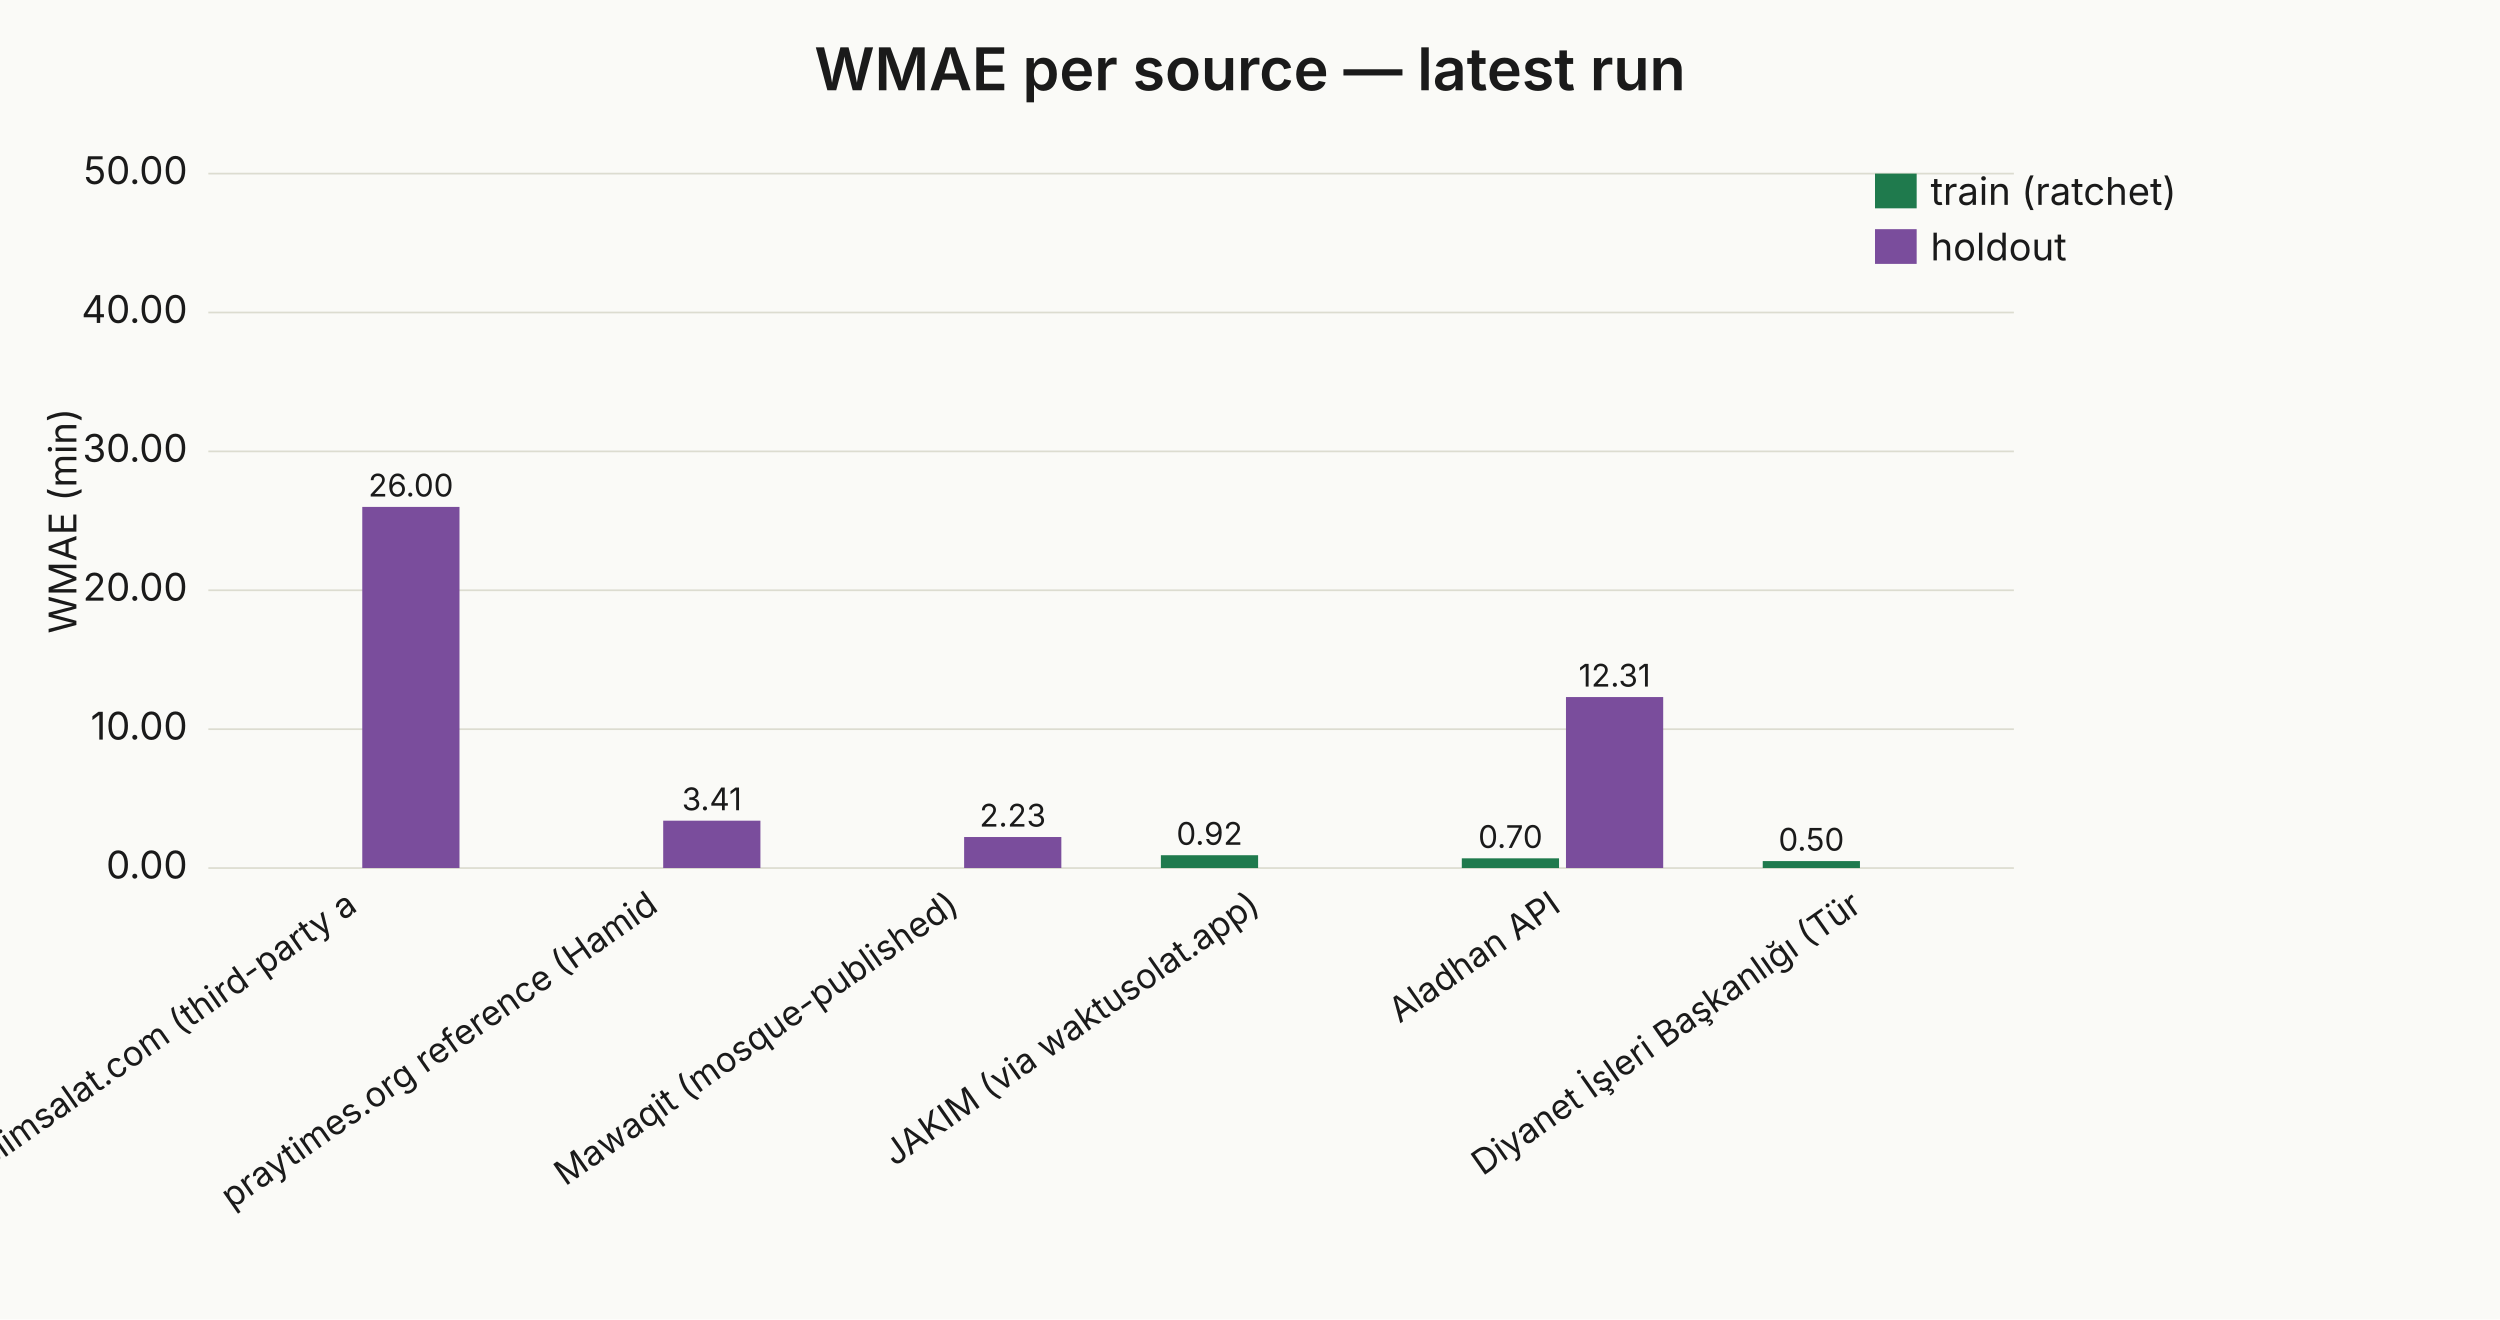
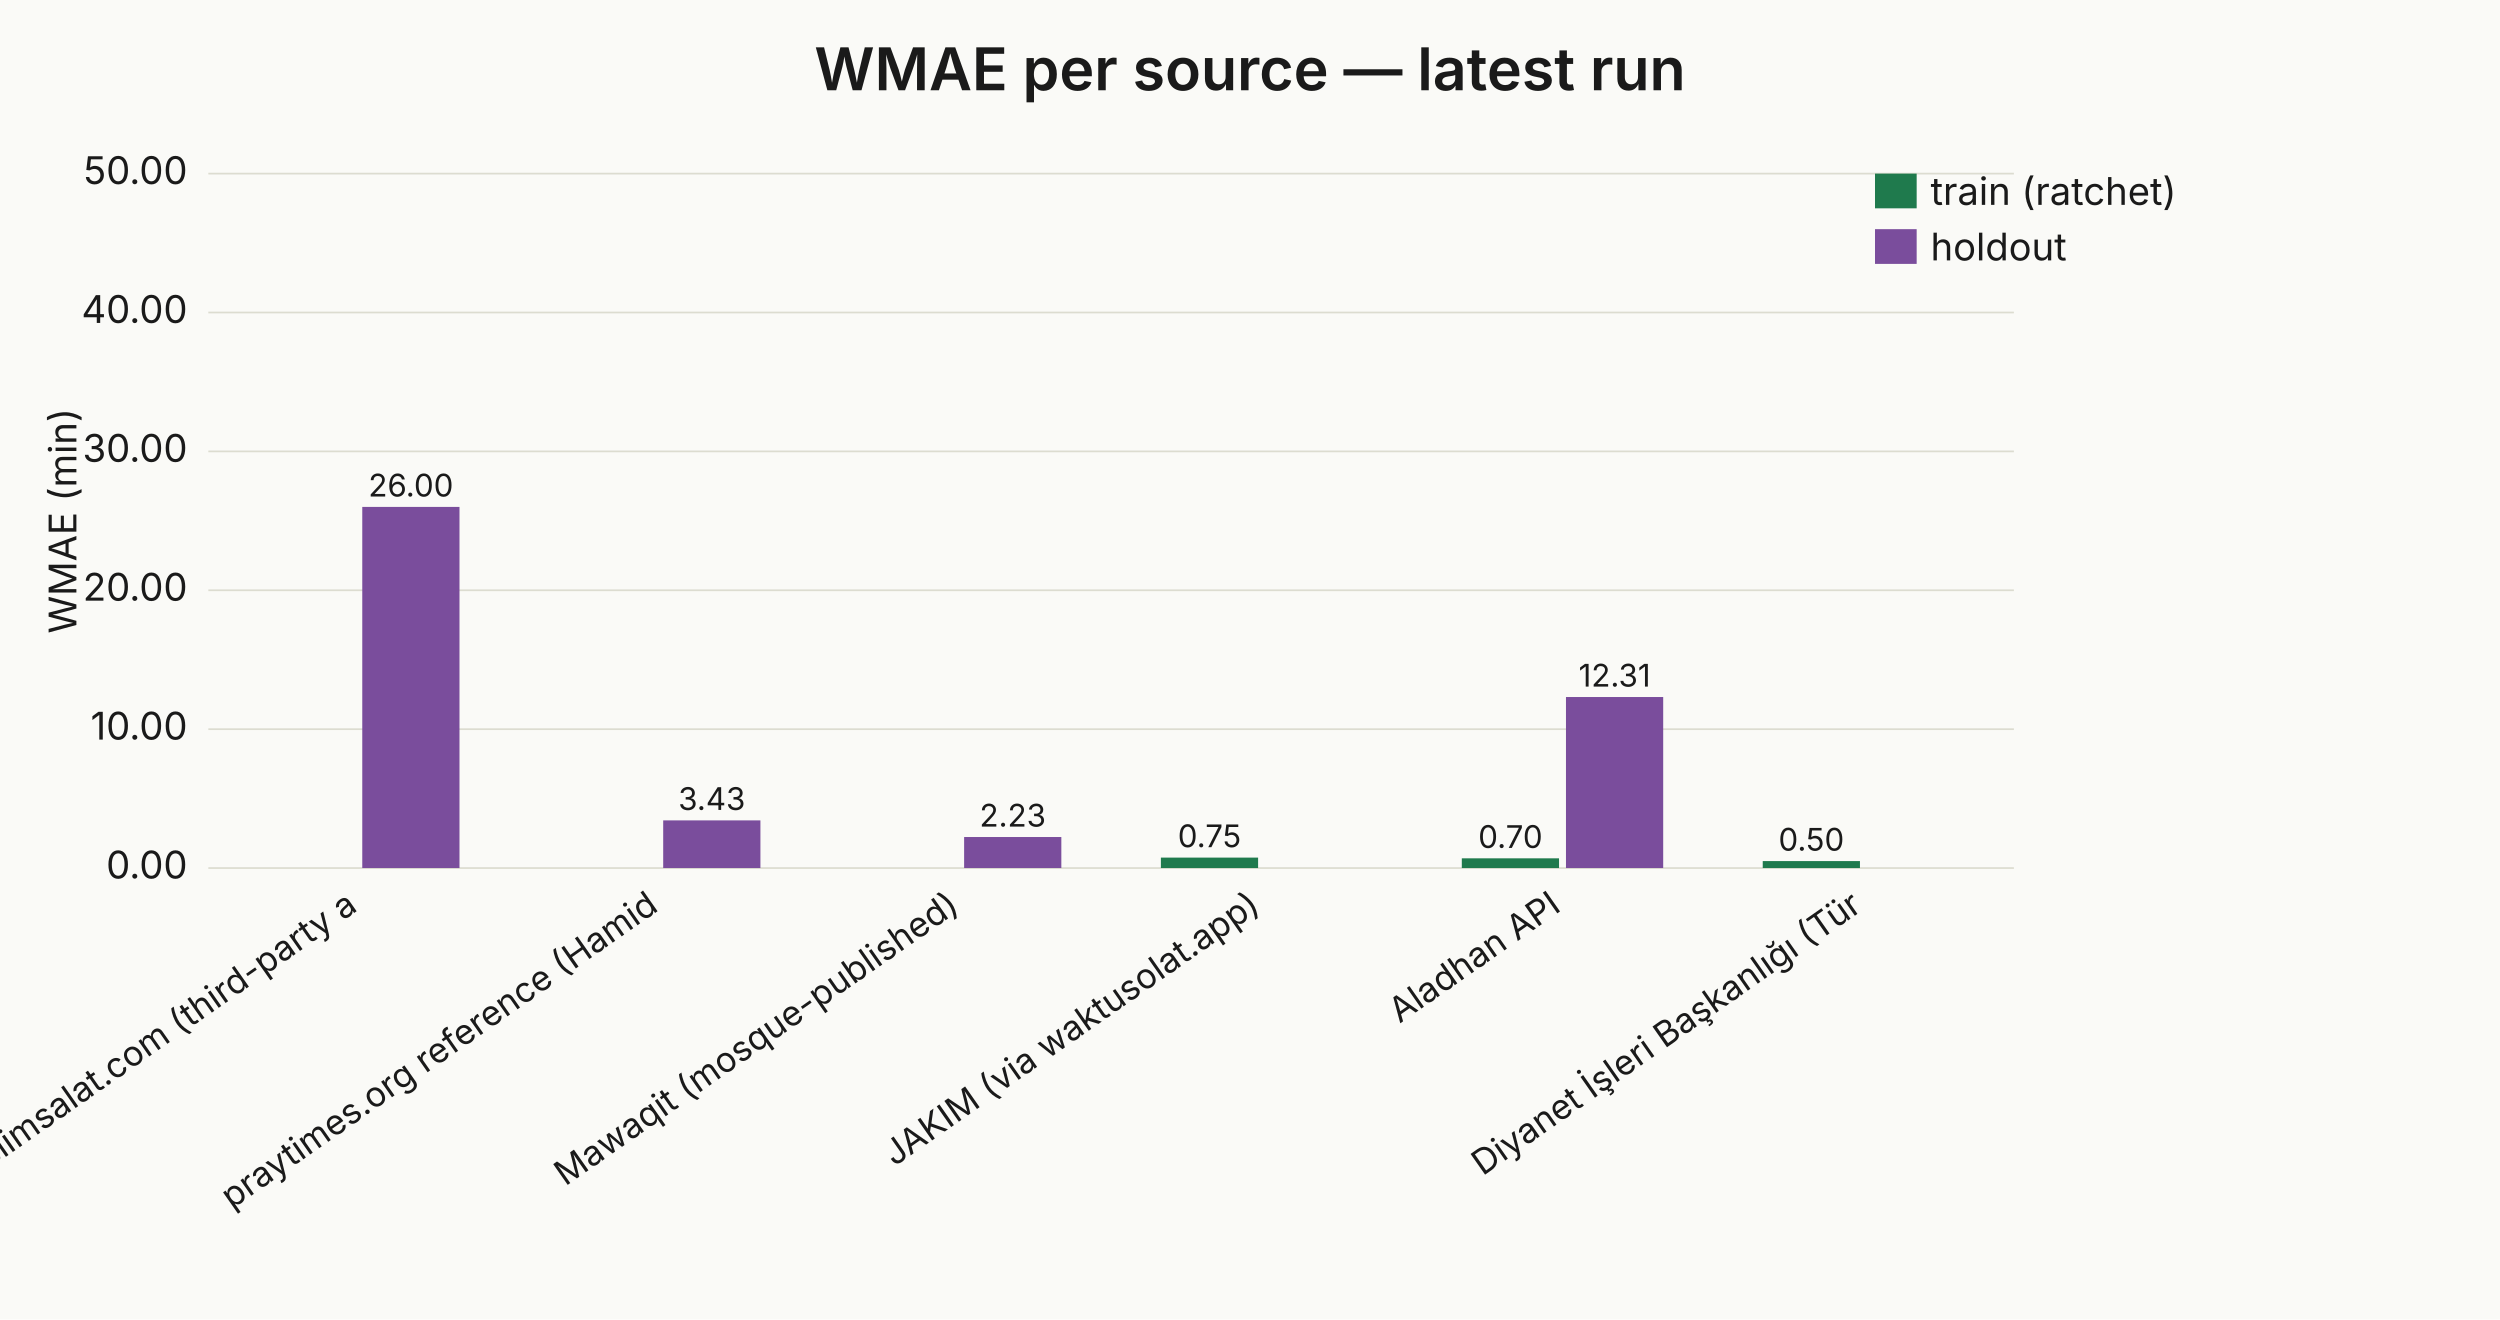
<svg xmlns="http://www.w3.org/2000/svg" viewBox="0 0 720 380" width="720" height="380" font-family="-apple-system, BlinkMacSystemFont, 'Segoe UI', system-ui, sans-serif" font-size="11">
  <rect width="720" height="380" fill="#fafaf7" />
  <text x="360" y="26" text-anchor="middle" fill="#1a1a1a" font-size="17" font-weight="600">WMAE per source — latest run</text>
  <line x1="60" y1="250" x2="580" y2="250" stroke="#dcdcd0" stroke-width="0.5" />
  <text x="54" y="253" text-anchor="end" fill="#1a1a1a">0.00</text>
  <line x1="60" y1="210" x2="580" y2="210" stroke="#dcdcd0" stroke-width="0.5" />
  <text x="54" y="213" text-anchor="end" fill="#1a1a1a">10.00</text>
  <line x1="60" y1="170" x2="580" y2="170" stroke="#dcdcd0" stroke-width="0.5" />
  <text x="54" y="173" text-anchor="end" fill="#1a1a1a">20.00</text>
  <line x1="60" y1="130" x2="580" y2="130" stroke="#dcdcd0" stroke-width="0.5" />
  <text x="54" y="133" text-anchor="end" fill="#1a1a1a">30.00</text>
  <line x1="60" y1="90" x2="580" y2="90" stroke="#dcdcd0" stroke-width="0.5" />
  <text x="54" y="93" text-anchor="end" fill="#1a1a1a">40.00</text>
  <line x1="60" y1="50" x2="580" y2="50" stroke="#dcdcd0" stroke-width="0.5" />
  <text x="54" y="53" text-anchor="end" fill="#1a1a1a">50.00</text>
  <text x="22" y="150" transform="rotate(-90 22 150)" text-anchor="middle" fill="#1a1a1a">WMAE (min)</text>
  <rect x="104.333" y="145.991" width="28" height="104.009" fill="#7a4d9c" />
  <text x="118.333" y="142.991" text-anchor="middle" fill="#1a1a1a" font-size="9">26.00</text>
  <text x="103.333" y="262" transform="rotate(-35 103.3333 262)" text-anchor="end" fill="#1a1a1a" font-size="10">muslimsalat.com (third-party a</text>
-   <rect x="191" y="236.357" width="28" height="13.643" fill="#7a4d9c" />
-   <text x="205" y="233.357" text-anchor="middle" fill="#1a1a1a" font-size="9">3.41</text>
+   <rect x="191" y="236.271" width="28" height="13.729" fill="#7a4d9c" />
+   <text x="205" y="233.271" text-anchor="middle" fill="#1a1a1a" font-size="9">3.43</text>
  <text x="190" y="262" transform="rotate(-35 190 262)" text-anchor="end" fill="#1a1a1a" font-size="10">praytimes.org reference (Hamid</text>
  <rect x="277.667" y="241.061" width="28" height="8.939" fill="#7a4d9c" />
  <text x="291.667" y="238.061" text-anchor="middle" fill="#1a1a1a" font-size="9">2.23</text>
  <text x="276.667" y="262" transform="rotate(-35 276.6667 262)" text-anchor="end" fill="#1a1a1a" font-size="10">Mawaqit (mosque-published)</text>
-   <rect x="334.333" y="246.304" width="28" height="3.696" fill="#1f7a4d" />
-   <text x="348.333" y="243.304" text-anchor="middle" fill="#1a1a1a" font-size="9">0.92</text>
+   <rect x="334.333" y="246.989" width="28" height="3.011" fill="#1f7a4d" />
+   <text x="348.333" y="243.989" text-anchor="middle" fill="#1a1a1a" font-size="9">0.75</text>
  <text x="363.333" y="262" transform="rotate(-35 363.3333 262)" text-anchor="end" fill="#1a1a1a" font-size="10">JAKIM (via waktusolat.app)</text>
  <rect x="421" y="247.198" width="28" height="2.802" fill="#1f7a4d" />
  <text x="435" y="244.198" text-anchor="middle" fill="#1a1a1a" font-size="9">0.70</text>
-   <rect x="451" y="200.751" width="28" height="49.249" fill="#7a4d9c" />
-   <text x="465" y="197.751" text-anchor="middle" fill="#1a1a1a" font-size="9">12.31</text>
+   <rect x="451" y="200.742" width="28" height="49.258" fill="#7a4d9c" />
+   <text x="465" y="197.742" text-anchor="middle" fill="#1a1a1a" font-size="9">12.31</text>
  <text x="450" y="262" transform="rotate(-35 450 262)" text-anchor="end" fill="#1a1a1a" font-size="10">Aladhan API</text>
  <rect x="507.667" y="247.99" width="28" height="2.01" fill="#1f7a4d" />
  <text x="521.667" y="244.99" text-anchor="middle" fill="#1a1a1a" font-size="9">0.50</text>
  <text x="536.667" y="262" transform="rotate(-35 536.6667 262)" text-anchor="end" fill="#1a1a1a" font-size="10">Diyanet İşleri Başkanlığı (Tür</text>
  <rect x="540" y="50" width="12" height="10" fill="#1f7a4d" />
  <text x="556" y="59" fill="#1a1a1a">train (ratchet)</text>
  <rect x="540" y="66" width="12" height="10" fill="#7a4d9c" />
  <text x="556" y="75" fill="#1a1a1a">holdout</text>
</svg>
